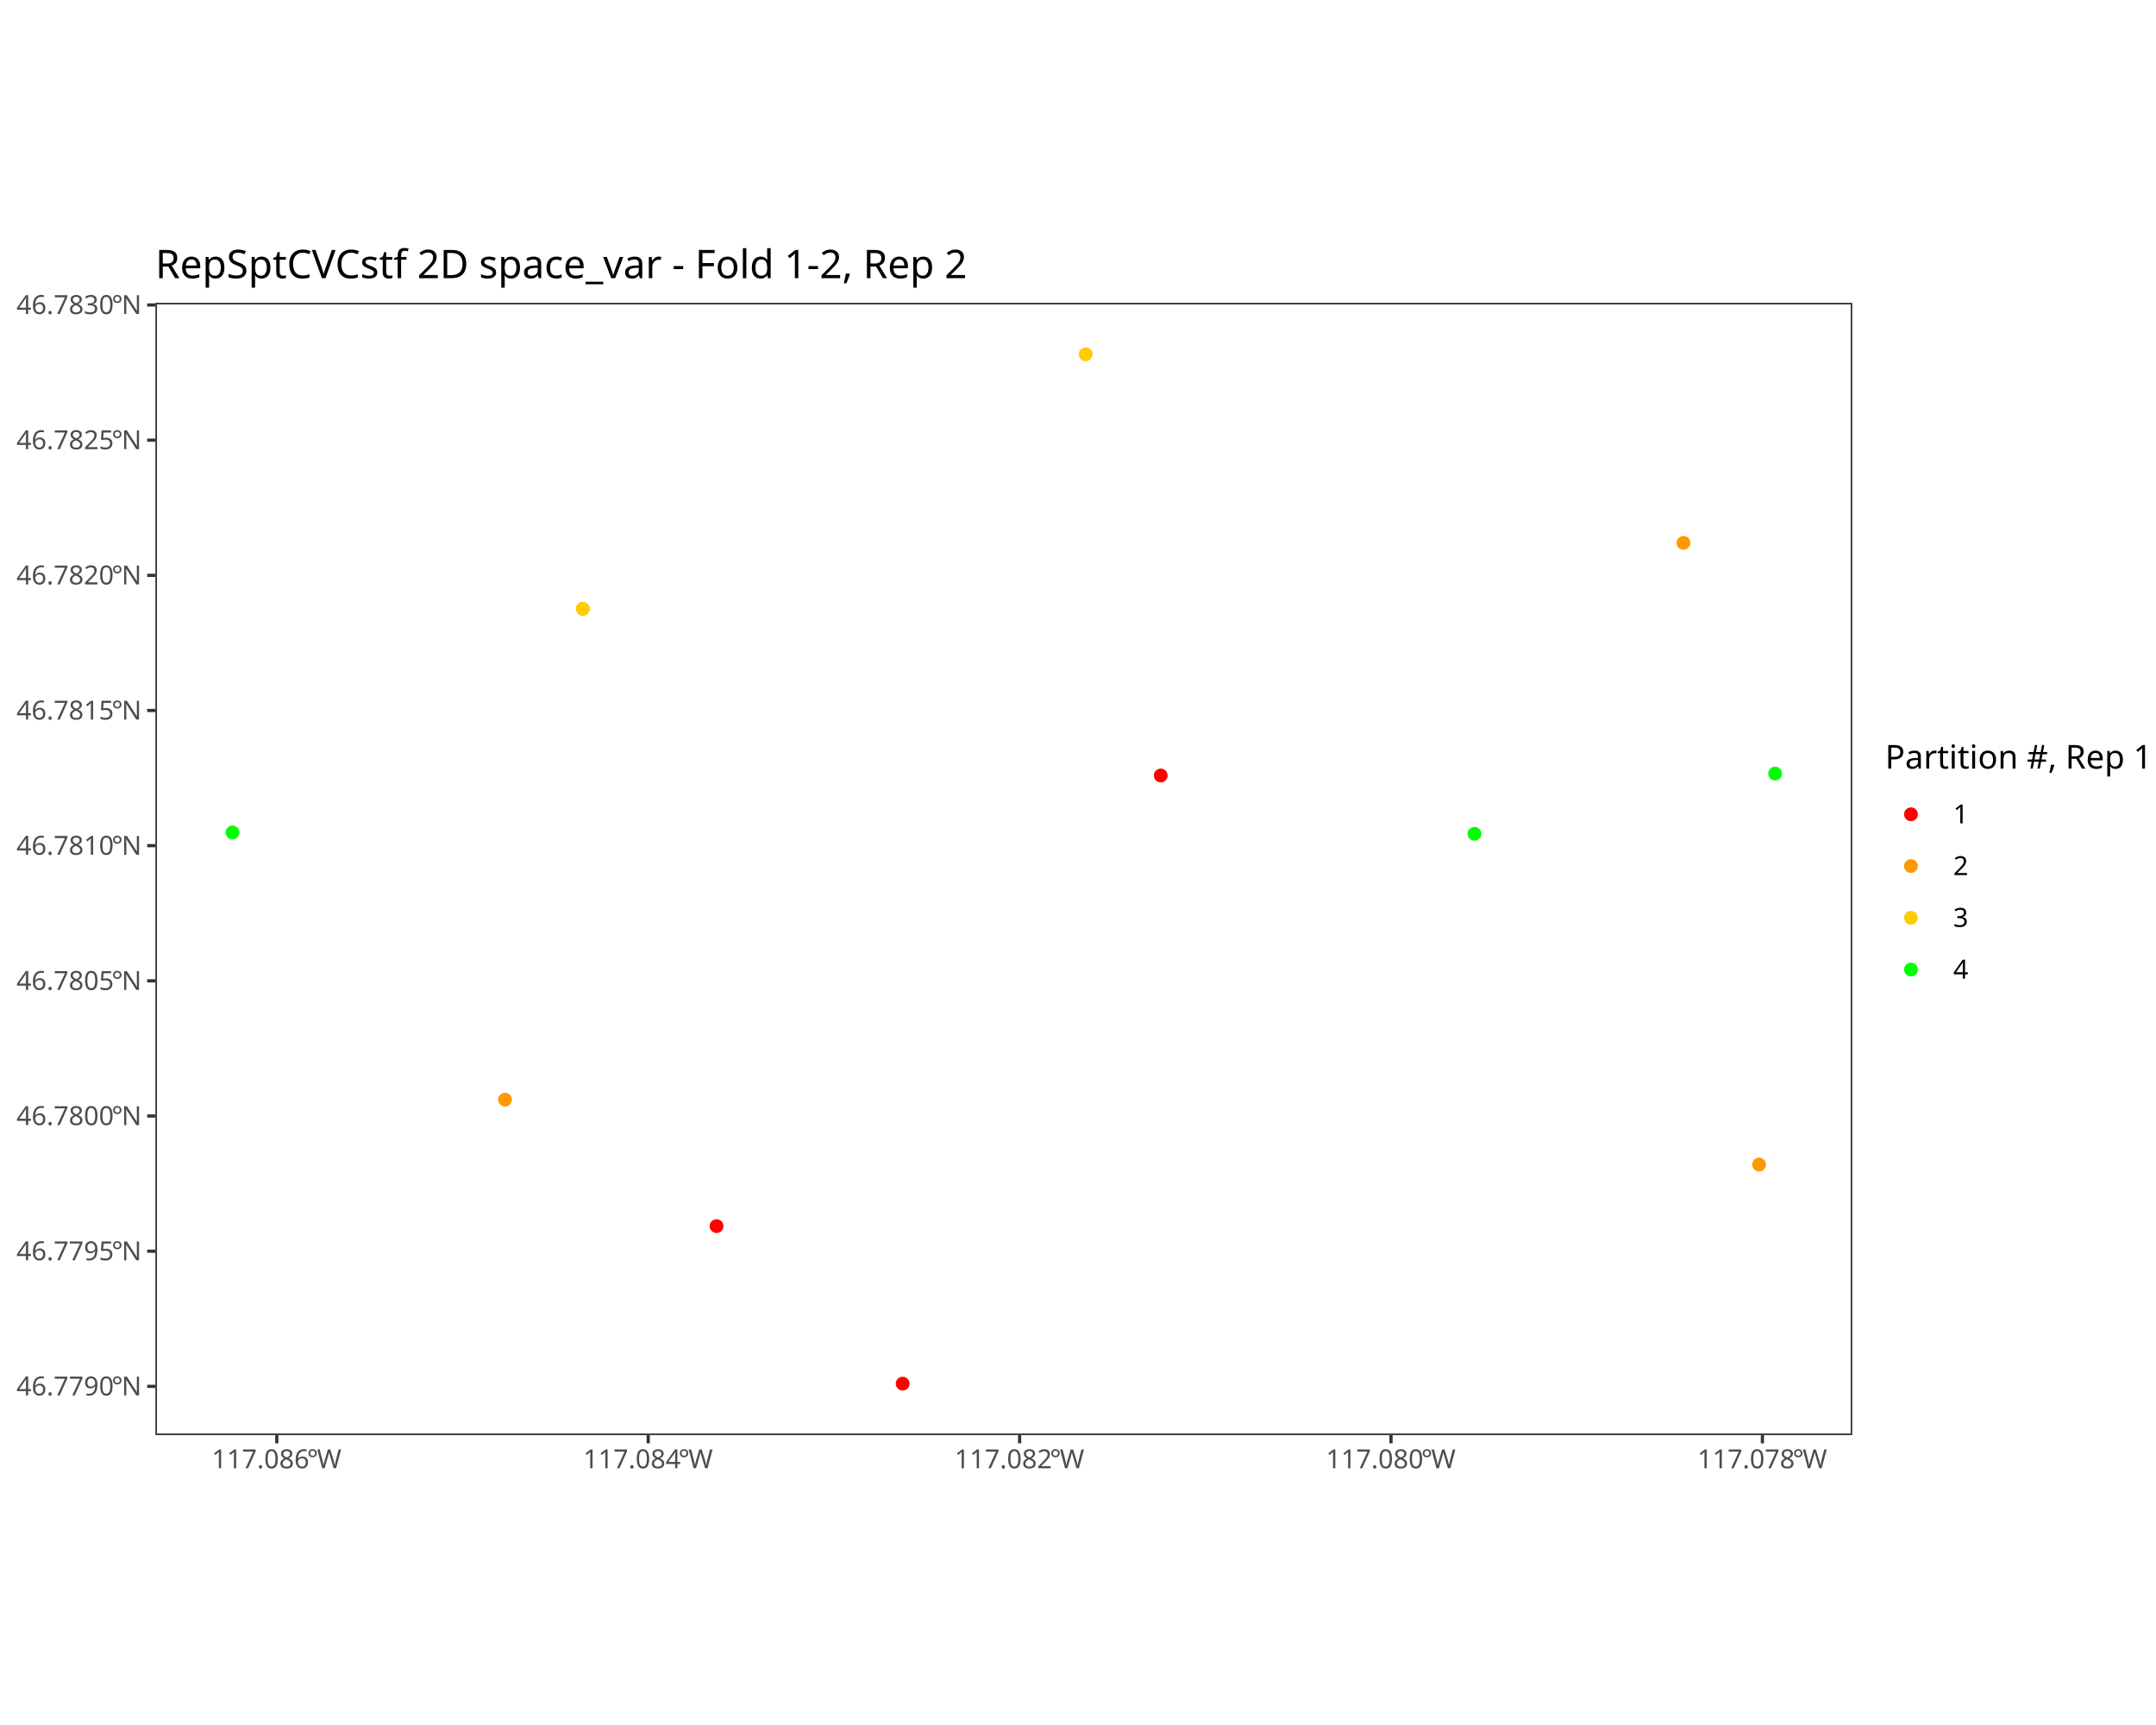
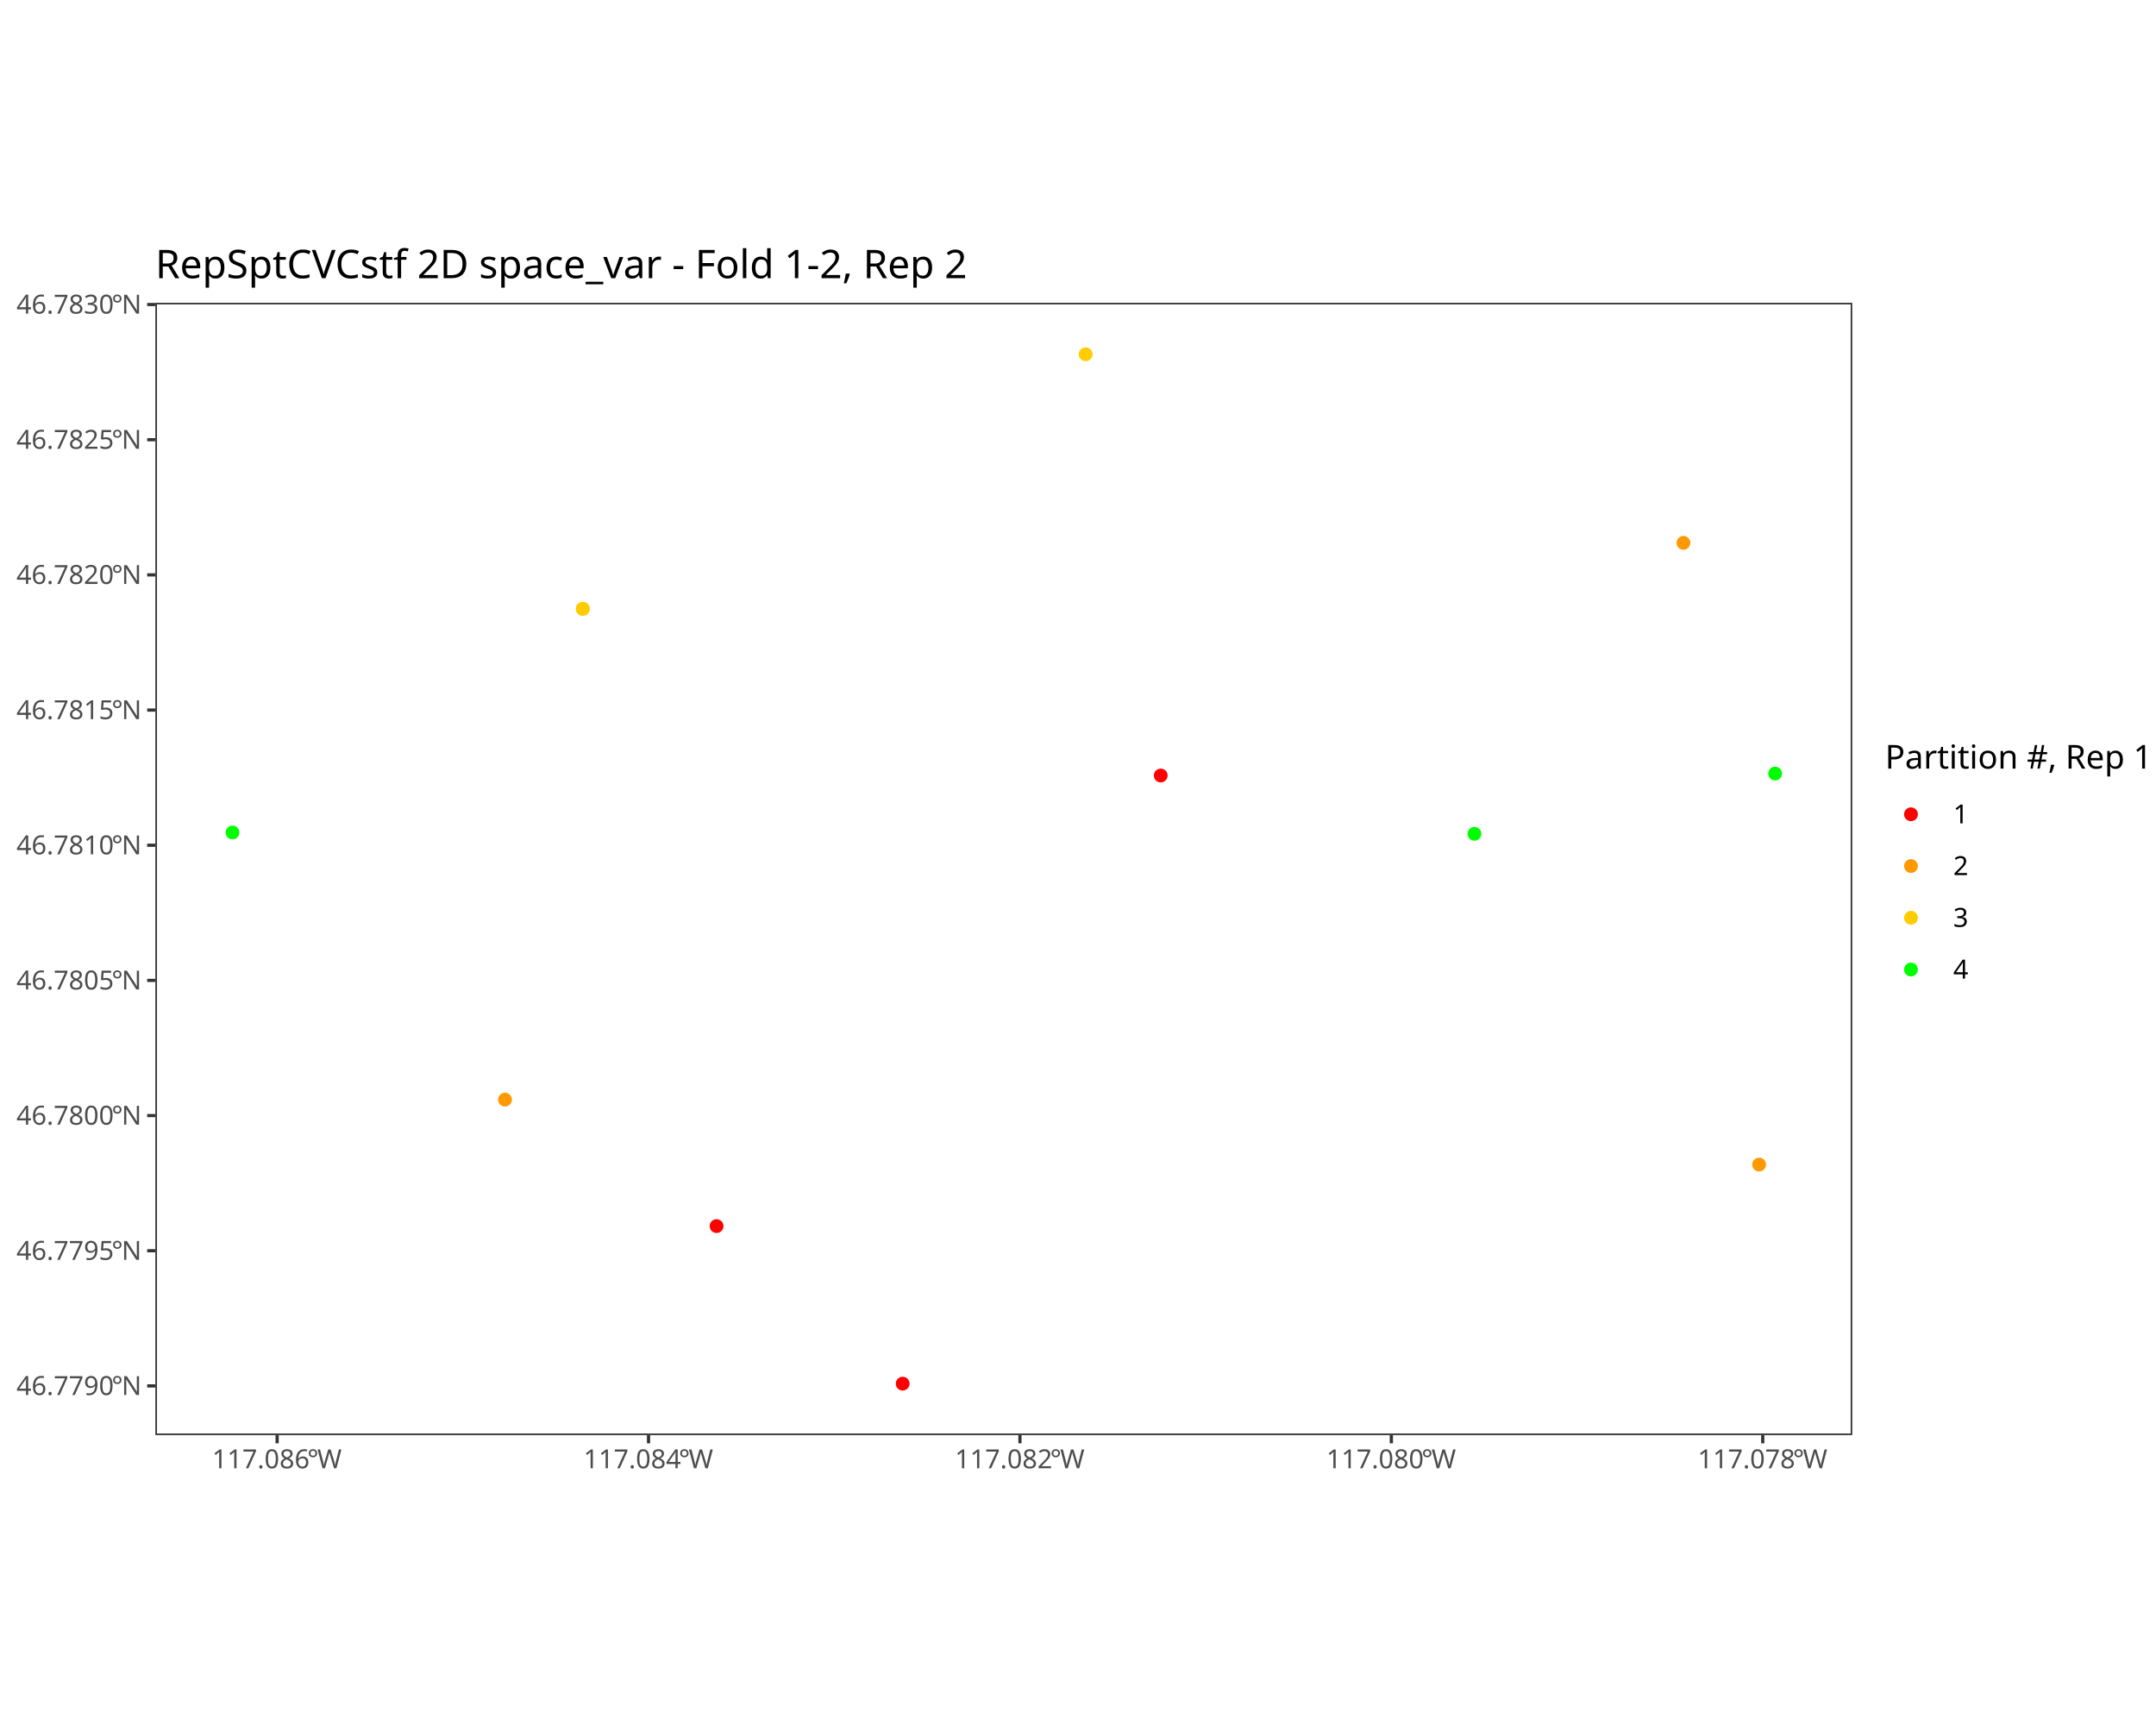
<svg xmlns="http://www.w3.org/2000/svg" class="svglite" data-engine-version="2.0" width="720.00pt" height="576.00pt" viewBox="0 0 720.00 576.00">
  <defs>
    <style type="text/css">
    .svglite line, .svglite polyline, .svglite polygon, .svglite path, .svglite rect, .svglite circle {
      fill: none;
      stroke: #000000;
      stroke-linecap: round;
      stroke-linejoin: round;
      stroke-miterlimit: 10.00;
    }
  </style>
  </defs>
  <rect width="100%" height="100%" style="stroke: none; fill: #FFFFFF;" />
  <defs>
    <clipPath id="cpMC4wMHw3MjAuMDB8MC4wMHw1NzYuMDA=">
      <rect x="0.00" y="0.00" width="720.00" height="576.00" />
    </clipPath>
  </defs>
  <g clip-path="url(#cpMC4wMHw3MjAuMDB8MC4wMHw1NzYuMDA=)">
</g>
  <defs>
    <clipPath id="cpMC4wMHw3MjAuMDB8NzguMzN8NDk3LjY3">
      <rect x="0.00" y="78.33" width="720.00" height="419.35" />
    </clipPath>
  </defs>
  <g clip-path="url(#cpMC4wMHw3MjAuMDB8NzguMzN8NDk3LjY3)">
    <rect x="0.00" y="78.33" width="720.00" height="419.35" style="stroke-width: 1.07; stroke: #FFFFFF; fill: #FFFFFF;" />
  </g>
  <g clip-path="url(#cpMC4wMHw3MjAuMDB8MC4wMHw1NzYuMDA=)">
</g>
  <defs>
    <clipPath id="cpNTEuODl8NjE4LjU3fDEwMS4xMXw0NzkuMjE=">
      <rect x="51.89" y="101.11" width="566.68" height="378.09" />
    </clipPath>
  </defs>
  <g clip-path="url(#cpNTEuODl8NjE4LjU3fDEwMS4xMXw0NzkuMjE=)">
    <rect x="51.89" y="101.11" width="566.68" height="378.09" style="stroke-width: 1.07; stroke: none; fill: #FFFFFF;" />
    <circle cx="239.30" cy="409.41" r="1.95" style="stroke-width: 0.71; stroke: #FF0000; stroke-linecap: butt; fill: #FF0000;" />
    <circle cx="387.63" cy="258.95" r="1.95" style="stroke-width: 0.71; stroke: #FF0000; stroke-linecap: butt; fill: #FF0000;" />
    <circle cx="301.45" cy="462.02" r="1.95" style="stroke-width: 0.71; stroke: #FF0000; stroke-linecap: butt; fill: #FF0000;" />
    <circle cx="168.65" cy="367.18" r="1.95" style="stroke-width: 0.71; stroke: #FF9900; stroke-linecap: butt; fill: #FF9900;" />
    <circle cx="562.19" cy="181.27" r="1.95" style="stroke-width: 0.71; stroke: #FF9900; stroke-linecap: butt; fill: #FF9900;" />
    <circle cx="587.46" cy="388.86" r="1.95" style="stroke-width: 0.71; stroke: #FF9900; stroke-linecap: butt; fill: #FF9900;" />
    <circle cx="194.62" cy="203.29" r="1.95" style="stroke-width: 0.71; stroke: #FFCC00; stroke-linecap: butt; fill: #FFCC00;" />
    <circle cx="362.56" cy="118.30" r="1.95" style="stroke-width: 0.71; stroke: #FFCC00; stroke-linecap: butt; fill: #FFCC00;" />
    <circle cx="194.62" cy="203.29" r="1.95" style="stroke-width: 0.71; stroke: #FFCC00; stroke-linecap: butt; fill: #FFCC00;" />
    <circle cx="492.39" cy="278.42" r="1.95" style="stroke-width: 0.71; stroke: #00FF00; stroke-linecap: butt; fill: #00FF00;" />
    <circle cx="77.65" cy="277.98" r="1.95" style="stroke-width: 0.71; stroke: #00FF00; stroke-linecap: butt; fill: #00FF00;" />
    <circle cx="592.81" cy="258.30" r="1.95" style="stroke-width: 0.71; stroke: #00FF00; stroke-linecap: butt; fill: #00FF00;" />
    <rect x="51.89" y="101.11" width="566.68" height="378.09" style="stroke-width: 1.07; stroke: #333333;" />
  </g>
  <g clip-path="url(#cpMC4wMHw3MjAuMDB8MC4wMHw1NzYuMDA=)">
-     <text x="5.48" y="465.95" style="font-size: 8.80px; fill: #4D4D4D; font-family: sans;" textLength="31.81px" lengthAdjust="spacingAndGlyphs">46.7790</text>
-     <text x="37.29" y="465.95" style="font-size: 8.80px; fill: #4D4D4D; font-family: sans;" textLength="3.31px" lengthAdjust="spacingAndGlyphs">°</text>
-     <text x="40.60" y="465.95" style="font-size: 8.80px; fill: #4D4D4D; font-family: sans;" textLength="6.36px" lengthAdjust="spacingAndGlyphs">N</text>
-     <text x="5.48" y="420.82" style="font-size: 8.80px; fill: #4D4D4D; font-family: sans;" textLength="31.81px" lengthAdjust="spacingAndGlyphs">46.7795</text>
-     <text x="37.29" y="420.82" style="font-size: 8.80px; fill: #4D4D4D; font-family: sans;" textLength="3.31px" lengthAdjust="spacingAndGlyphs">°</text>
-     <text x="40.60" y="420.82" style="font-size: 8.80px; fill: #4D4D4D; font-family: sans;" textLength="6.36px" lengthAdjust="spacingAndGlyphs">N</text>
-     <text x="5.48" y="375.68" style="font-size: 8.80px; fill: #4D4D4D; font-family: sans;" textLength="31.81px" lengthAdjust="spacingAndGlyphs">46.7800</text>
-     <text x="37.29" y="375.68" style="font-size: 8.80px; fill: #4D4D4D; font-family: sans;" textLength="3.31px" lengthAdjust="spacingAndGlyphs">°</text>
-     <text x="40.60" y="375.68" style="font-size: 8.80px; fill: #4D4D4D; font-family: sans;" textLength="6.36px" lengthAdjust="spacingAndGlyphs">N</text>
-     <text x="5.48" y="330.55" style="font-size: 8.80px; fill: #4D4D4D; font-family: sans;" textLength="31.81px" lengthAdjust="spacingAndGlyphs">46.7805</text>
-     <text x="37.29" y="330.55" style="font-size: 8.80px; fill: #4D4D4D; font-family: sans;" textLength="3.31px" lengthAdjust="spacingAndGlyphs">°</text>
-     <text x="40.60" y="330.55" style="font-size: 8.80px; fill: #4D4D4D; font-family: sans;" textLength="6.36px" lengthAdjust="spacingAndGlyphs">N</text>
-     <text x="5.48" y="285.41" style="font-size: 8.80px; fill: #4D4D4D; font-family: sans;" textLength="31.81px" lengthAdjust="spacingAndGlyphs">46.7810</text>
-     <text x="37.29" y="285.41" style="font-size: 8.80px; fill: #4D4D4D; font-family: sans;" textLength="3.31px" lengthAdjust="spacingAndGlyphs">°</text>
-     <text x="40.60" y="285.41" style="font-size: 8.80px; fill: #4D4D4D; font-family: sans;" textLength="6.36px" lengthAdjust="spacingAndGlyphs">N</text>
-     <text x="5.48" y="240.27" style="font-size: 8.80px; fill: #4D4D4D; font-family: sans;" textLength="31.81px" lengthAdjust="spacingAndGlyphs">46.7815</text>
-     <text x="37.29" y="240.27" style="font-size: 8.80px; fill: #4D4D4D; font-family: sans;" textLength="3.31px" lengthAdjust="spacingAndGlyphs">°</text>
-     <text x="40.60" y="240.27" style="font-size: 8.80px; fill: #4D4D4D; font-family: sans;" textLength="6.36px" lengthAdjust="spacingAndGlyphs">N</text>
-     <text x="5.48" y="195.14" style="font-size: 8.80px; fill: #4D4D4D; font-family: sans;" textLength="31.81px" lengthAdjust="spacingAndGlyphs">46.7820</text>
-     <text x="37.29" y="195.14" style="font-size: 8.80px; fill: #4D4D4D; font-family: sans;" textLength="3.31px" lengthAdjust="spacingAndGlyphs">°</text>
-     <text x="40.60" y="195.14" style="font-size: 8.80px; fill: #4D4D4D; font-family: sans;" textLength="6.36px" lengthAdjust="spacingAndGlyphs">N</text>
-     <text x="5.48" y="150.00" style="font-size: 8.80px; fill: #4D4D4D; font-family: sans;" textLength="31.81px" lengthAdjust="spacingAndGlyphs">46.7825</text>
-     <text x="37.29" y="150.00" style="font-size: 8.80px; fill: #4D4D4D; font-family: sans;" textLength="3.31px" lengthAdjust="spacingAndGlyphs">°</text>
-     <text x="40.60" y="150.00" style="font-size: 8.80px; fill: #4D4D4D; font-family: sans;" textLength="6.36px" lengthAdjust="spacingAndGlyphs">N</text>
-     <text x="5.48" y="104.86" style="font-size: 8.80px; fill: #4D4D4D; font-family: sans;" textLength="31.81px" lengthAdjust="spacingAndGlyphs">46.7830</text>
-     <text x="37.29" y="104.86" style="font-size: 8.80px; fill: #4D4D4D; font-family: sans;" textLength="3.31px" lengthAdjust="spacingAndGlyphs">°</text>
-     <text x="40.60" y="104.86" style="font-size: 8.80px; fill: #4D4D4D; font-family: sans;" textLength="6.36px" lengthAdjust="spacingAndGlyphs">N</text>
-     <polyline points="49.15,462.92 51.89,462.92 " style="stroke-width: 1.07; stroke: #333333; stroke-linecap: butt;" />
-     <polyline points="49.15,417.79 51.89,417.79 " style="stroke-width: 1.07; stroke: #333333; stroke-linecap: butt;" />
-     <polyline points="49.15,372.65 51.89,372.65 " style="stroke-width: 1.07; stroke: #333333; stroke-linecap: butt;" />
-     <polyline points="49.15,327.52 51.89,327.52 " style="stroke-width: 1.07; stroke: #333333; stroke-linecap: butt;" />
-     <polyline points="49.15,282.38 51.89,282.38 " style="stroke-width: 1.07; stroke: #333333; stroke-linecap: butt;" />
-     <polyline points="49.15,237.24 51.89,237.24 " style="stroke-width: 1.07; stroke: #333333; stroke-linecap: butt;" />
-     <polyline points="49.15,192.11 51.89,192.11 " style="stroke-width: 1.07; stroke: #333333; stroke-linecap: butt;" />
-     <polyline points="49.15,146.97 51.89,146.97 " style="stroke-width: 1.07; stroke: #333333; stroke-linecap: butt;" />
-     <polyline points="49.15,101.83 51.89,101.83 " style="stroke-width: 1.07; stroke: #333333; stroke-linecap: butt;" />
-     <polyline points="92.44,481.94 92.44,479.21 " style="stroke-width: 1.07; stroke: #333333; stroke-linecap: butt;" />
-     <polyline points="216.47,481.94 216.47,479.21 " style="stroke-width: 1.07; stroke: #333333; stroke-linecap: butt;" />
-     <polyline points="340.50,481.94 340.50,479.21 " style="stroke-width: 1.07; stroke: #333333; stroke-linecap: butt;" />
-     <polyline points="464.53,481.94 464.53,479.21 " style="stroke-width: 1.07; stroke: #333333; stroke-linecap: butt;" />
-     <polyline points="588.56,481.94 588.56,479.21 " style="stroke-width: 1.07; stroke: #333333; stroke-linecap: butt;" />
-     <text x="70.72" y="490.28" style="font-size: 8.80px; fill: #4D4D4D; font-family: sans;" textLength="31.81px" lengthAdjust="spacingAndGlyphs">117.086</text>
-     <text x="102.53" y="490.28" style="font-size: 8.80px; fill: #4D4D4D; font-family: sans;" textLength="3.31px" lengthAdjust="spacingAndGlyphs">°</text>
-     <text x="105.84" y="490.28" style="font-size: 8.80px; fill: #4D4D4D; font-family: sans;" textLength="8.31px" lengthAdjust="spacingAndGlyphs">W</text>
-     <text x="194.75" y="490.28" style="font-size: 8.80px; fill: #4D4D4D; font-family: sans;" textLength="31.81px" lengthAdjust="spacingAndGlyphs">117.084</text>
-     <text x="226.56" y="490.28" style="font-size: 8.80px; fill: #4D4D4D; font-family: sans;" textLength="3.31px" lengthAdjust="spacingAndGlyphs">°</text>
-     <text x="229.88" y="490.28" style="font-size: 8.80px; fill: #4D4D4D; font-family: sans;" textLength="8.31px" lengthAdjust="spacingAndGlyphs">W</text>
-     <text x="318.78" y="490.28" style="font-size: 8.80px; fill: #4D4D4D; font-family: sans;" textLength="31.81px" lengthAdjust="spacingAndGlyphs">117.082</text>
-     <text x="350.60" y="490.28" style="font-size: 8.80px; fill: #4D4D4D; font-family: sans;" textLength="3.31px" lengthAdjust="spacingAndGlyphs">°</text>
-     <text x="353.91" y="490.28" style="font-size: 8.80px; fill: #4D4D4D; font-family: sans;" textLength="8.31px" lengthAdjust="spacingAndGlyphs">W</text>
-     <text x="442.81" y="490.28" style="font-size: 8.80px; fill: #4D4D4D; font-family: sans;" textLength="31.81px" lengthAdjust="spacingAndGlyphs">117.080</text>
-     <text x="474.63" y="490.28" style="font-size: 8.80px; fill: #4D4D4D; font-family: sans;" textLength="3.31px" lengthAdjust="spacingAndGlyphs">°</text>
-     <text x="477.94" y="490.28" style="font-size: 8.80px; fill: #4D4D4D; font-family: sans;" textLength="8.31px" lengthAdjust="spacingAndGlyphs">W</text>
-     <text x="566.84" y="490.28" style="font-size: 8.80px; fill: #4D4D4D; font-family: sans;" textLength="31.81px" lengthAdjust="spacingAndGlyphs">117.078</text>
-     <text x="598.66" y="490.28" style="font-size: 8.80px; fill: #4D4D4D; font-family: sans;" textLength="3.31px" lengthAdjust="spacingAndGlyphs">°</text>
-     <text x="601.97" y="490.28" style="font-size: 8.80px; fill: #4D4D4D; font-family: sans;" textLength="8.31px" lengthAdjust="spacingAndGlyphs">W</text>
+     <text x="5.48" y="465.81" style="font-size: 8.80px; fill: #4D4D4D; font-family: sans;" textLength="31.81px" lengthAdjust="spacingAndGlyphs">46.7790</text>
+     <text x="37.29" y="465.81" style="font-size: 8.80px; fill: #4D4D4D; font-family: sans;" textLength="3.31px" lengthAdjust="spacingAndGlyphs">°</text>
+     <text x="40.60" y="465.81" style="font-size: 8.80px; fill: #4D4D4D; font-family: sans;" textLength="6.36px" lengthAdjust="spacingAndGlyphs">N</text>
+     <text x="5.48" y="420.68" style="font-size: 8.80px; fill: #4D4D4D; font-family: sans;" textLength="31.81px" lengthAdjust="spacingAndGlyphs">46.7795</text>
+     <text x="37.29" y="420.68" style="font-size: 8.80px; fill: #4D4D4D; font-family: sans;" textLength="3.31px" lengthAdjust="spacingAndGlyphs">°</text>
+     <text x="40.60" y="420.68" style="font-size: 8.80px; fill: #4D4D4D; font-family: sans;" textLength="6.36px" lengthAdjust="spacingAndGlyphs">N</text>
+     <text x="5.48" y="375.54" style="font-size: 8.80px; fill: #4D4D4D; font-family: sans;" textLength="31.81px" lengthAdjust="spacingAndGlyphs">46.7800</text>
+     <text x="37.29" y="375.54" style="font-size: 8.80px; fill: #4D4D4D; font-family: sans;" textLength="3.31px" lengthAdjust="spacingAndGlyphs">°</text>
+     <text x="40.60" y="375.54" style="font-size: 8.80px; fill: #4D4D4D; font-family: sans;" textLength="6.36px" lengthAdjust="spacingAndGlyphs">N</text>
+     <text x="5.48" y="330.40" style="font-size: 8.80px; fill: #4D4D4D; font-family: sans;" textLength="31.81px" lengthAdjust="spacingAndGlyphs">46.7805</text>
+     <text x="37.29" y="330.40" style="font-size: 8.80px; fill: #4D4D4D; font-family: sans;" textLength="3.31px" lengthAdjust="spacingAndGlyphs">°</text>
+     <text x="40.60" y="330.40" style="font-size: 8.80px; fill: #4D4D4D; font-family: sans;" textLength="6.36px" lengthAdjust="spacingAndGlyphs">N</text>
+     <text x="5.48" y="285.27" style="font-size: 8.80px; fill: #4D4D4D; font-family: sans;" textLength="31.81px" lengthAdjust="spacingAndGlyphs">46.7810</text>
+     <text x="37.29" y="285.27" style="font-size: 8.80px; fill: #4D4D4D; font-family: sans;" textLength="3.31px" lengthAdjust="spacingAndGlyphs">°</text>
+     <text x="40.60" y="285.27" style="font-size: 8.80px; fill: #4D4D4D; font-family: sans;" textLength="6.36px" lengthAdjust="spacingAndGlyphs">N</text>
+     <text x="5.48" y="240.13" style="font-size: 8.80px; fill: #4D4D4D; font-family: sans;" textLength="31.81px" lengthAdjust="spacingAndGlyphs">46.7815</text>
+     <text x="37.29" y="240.13" style="font-size: 8.80px; fill: #4D4D4D; font-family: sans;" textLength="3.31px" lengthAdjust="spacingAndGlyphs">°</text>
+     <text x="40.60" y="240.13" style="font-size: 8.80px; fill: #4D4D4D; font-family: sans;" textLength="6.36px" lengthAdjust="spacingAndGlyphs">N</text>
+     <text x="5.48" y="194.99" style="font-size: 8.80px; fill: #4D4D4D; font-family: sans;" textLength="31.81px" lengthAdjust="spacingAndGlyphs">46.7820</text>
+     <text x="37.29" y="194.99" style="font-size: 8.80px; fill: #4D4D4D; font-family: sans;" textLength="3.31px" lengthAdjust="spacingAndGlyphs">°</text>
+     <text x="40.60" y="194.99" style="font-size: 8.80px; fill: #4D4D4D; font-family: sans;" textLength="6.36px" lengthAdjust="spacingAndGlyphs">N</text>
+     <text x="5.48" y="149.86" style="font-size: 8.80px; fill: #4D4D4D; font-family: sans;" textLength="31.81px" lengthAdjust="spacingAndGlyphs">46.7825</text>
+     <text x="37.29" y="149.86" style="font-size: 8.80px; fill: #4D4D4D; font-family: sans;" textLength="3.31px" lengthAdjust="spacingAndGlyphs">°</text>
+     <text x="40.60" y="149.86" style="font-size: 8.80px; fill: #4D4D4D; font-family: sans;" textLength="6.36px" lengthAdjust="spacingAndGlyphs">N</text>
+     <text x="5.48" y="104.72" style="font-size: 8.80px; fill: #4D4D4D; font-family: sans;" textLength="31.81px" lengthAdjust="spacingAndGlyphs">46.7830</text>
+     <text x="37.29" y="104.72" style="font-size: 8.80px; fill: #4D4D4D; font-family: sans;" textLength="3.31px" lengthAdjust="spacingAndGlyphs">°</text>
+     <text x="40.60" y="104.72" style="font-size: 8.80px; fill: #4D4D4D; font-family: sans;" textLength="6.36px" lengthAdjust="spacingAndGlyphs">N</text>
+     <polyline points="49.15,462.78 51.89,462.78 " style="stroke-width: 1.07; stroke: #333333; stroke-linecap: butt;" />
+     <polyline points="49.15,417.64 51.89,417.64 " style="stroke-width: 1.07; stroke: #333333; stroke-linecap: butt;" />
+     <polyline points="49.15,372.51 51.89,372.51 " style="stroke-width: 1.07; stroke: #333333; stroke-linecap: butt;" />
+     <polyline points="49.15,327.37 51.89,327.37 " style="stroke-width: 1.07; stroke: #333333; stroke-linecap: butt;" />
+     <polyline points="49.15,282.24 51.89,282.24 " style="stroke-width: 1.07; stroke: #333333; stroke-linecap: butt;" />
+     <polyline points="49.15,237.10 51.89,237.10 " style="stroke-width: 1.07; stroke: #333333; stroke-linecap: butt;" />
+     <polyline points="49.15,191.96 51.89,191.96 " style="stroke-width: 1.07; stroke: #333333; stroke-linecap: butt;" />
+     <polyline points="49.15,146.83 51.89,146.83 " style="stroke-width: 1.07; stroke: #333333; stroke-linecap: butt;" />
+     <polyline points="49.15,101.69 51.89,101.69 " style="stroke-width: 1.07; stroke: #333333; stroke-linecap: butt;" />
+     <polyline points="92.55,481.94 92.55,479.21 " style="stroke-width: 1.07; stroke: #333333; stroke-linecap: butt;" />
+     <polyline points="216.58,481.94 216.58,479.21 " style="stroke-width: 1.07; stroke: #333333; stroke-linecap: butt;" />
+     <polyline points="340.61,481.94 340.61,479.21 " style="stroke-width: 1.07; stroke: #333333; stroke-linecap: butt;" />
+     <polyline points="464.64,481.94 464.64,479.21 " style="stroke-width: 1.07; stroke: #333333; stroke-linecap: butt;" />
+     <polyline points="588.67,481.94 588.67,479.21 " style="stroke-width: 1.07; stroke: #333333; stroke-linecap: butt;" />
+     <text x="70.83" y="490.28" style="font-size: 8.80px; fill: #4D4D4D; font-family: sans;" textLength="31.81px" lengthAdjust="spacingAndGlyphs">117.086</text>
+     <text x="102.64" y="490.28" style="font-size: 8.80px; fill: #4D4D4D; font-family: sans;" textLength="3.31px" lengthAdjust="spacingAndGlyphs">°</text>
+     <text x="105.95" y="490.28" style="font-size: 8.80px; fill: #4D4D4D; font-family: sans;" textLength="8.31px" lengthAdjust="spacingAndGlyphs">W</text>
+     <text x="194.86" y="490.28" style="font-size: 8.80px; fill: #4D4D4D; font-family: sans;" textLength="31.81px" lengthAdjust="spacingAndGlyphs">117.084</text>
+     <text x="226.67" y="490.28" style="font-size: 8.80px; fill: #4D4D4D; font-family: sans;" textLength="3.31px" lengthAdjust="spacingAndGlyphs">°</text>
+     <text x="229.98" y="490.28" style="font-size: 8.80px; fill: #4D4D4D; font-family: sans;" textLength="8.31px" lengthAdjust="spacingAndGlyphs">W</text>
+     <text x="318.89" y="490.28" style="font-size: 8.80px; fill: #4D4D4D; font-family: sans;" textLength="31.81px" lengthAdjust="spacingAndGlyphs">117.082</text>
+     <text x="350.70" y="490.28" style="font-size: 8.80px; fill: #4D4D4D; font-family: sans;" textLength="3.31px" lengthAdjust="spacingAndGlyphs">°</text>
+     <text x="354.02" y="490.28" style="font-size: 8.80px; fill: #4D4D4D; font-family: sans;" textLength="8.31px" lengthAdjust="spacingAndGlyphs">W</text>
+     <text x="442.92" y="490.28" style="font-size: 8.80px; fill: #4D4D4D; font-family: sans;" textLength="31.81px" lengthAdjust="spacingAndGlyphs">117.080</text>
+     <text x="474.74" y="490.28" style="font-size: 8.80px; fill: #4D4D4D; font-family: sans;" textLength="3.31px" lengthAdjust="spacingAndGlyphs">°</text>
+     <text x="478.05" y="490.28" style="font-size: 8.80px; fill: #4D4D4D; font-family: sans;" textLength="8.31px" lengthAdjust="spacingAndGlyphs">W</text>
+     <text x="566.95" y="490.28" style="font-size: 8.80px; fill: #4D4D4D; font-family: sans;" textLength="31.81px" lengthAdjust="spacingAndGlyphs">117.078</text>
+     <text x="598.77" y="490.28" style="font-size: 8.80px; fill: #4D4D4D; font-family: sans;" textLength="3.31px" lengthAdjust="spacingAndGlyphs">°</text>
+     <text x="602.08" y="490.28" style="font-size: 8.80px; fill: #4D4D4D; font-family: sans;" textLength="8.31px" lengthAdjust="spacingAndGlyphs">W</text>
    <rect x="629.53" y="247.93" width="84.99" height="84.45" style="stroke-width: 1.07; stroke: none; fill: #FFFFFF;" />
    <text x="629.53" y="256.64" style="font-size: 11.00px; font-family: sans;" textLength="84.99px" lengthAdjust="spacingAndGlyphs">Partition #, Rep 1</text>
    <rect x="629.53" y="263.26" width="17.28" height="17.28" style="stroke-width: 1.07; stroke: none; fill: #FFFFFF;" />
    <circle cx="638.17" cy="271.90" r="1.95" style="stroke-width: 0.71; stroke: #FF0000; fill: #FF0000;" />
    <rect x="629.53" y="280.54" width="17.28" height="17.28" style="stroke-width: 1.07; stroke: none; fill: #FFFFFF;" />
    <circle cx="638.17" cy="289.18" r="1.95" style="stroke-width: 0.71; stroke: #FF9900; fill: #FF9900;" />
    <rect x="629.53" y="297.82" width="17.28" height="17.28" style="stroke-width: 1.07; stroke: none; fill: #FFFFFF;" />
    <circle cx="638.17" cy="306.46" r="1.95" style="stroke-width: 0.71; stroke: #FFCC00; fill: #FFCC00;" />
    <rect x="629.53" y="315.10" width="17.28" height="17.28" style="stroke-width: 1.07; stroke: none; fill: #FFFFFF;" />
    <circle cx="638.17" cy="323.74" r="1.95" style="stroke-width: 0.71; stroke: #00FF00; fill: #00FF00;" />
    <text x="652.29" y="274.93" style="font-size: 8.80px; font-family: sans;" textLength="4.89px" lengthAdjust="spacingAndGlyphs">1</text>
    <text x="652.29" y="292.21" style="font-size: 8.80px; font-family: sans;" textLength="4.89px" lengthAdjust="spacingAndGlyphs">2</text>
    <text x="652.29" y="309.49" style="font-size: 8.80px; font-family: sans;" textLength="4.89px" lengthAdjust="spacingAndGlyphs">3</text>
    <text x="652.29" y="326.77" style="font-size: 8.80px; font-family: sans;" textLength="4.89px" lengthAdjust="spacingAndGlyphs">4</text>
    <text x="51.89" y="92.89" style="font-size: 13.20px; font-family: sans;" textLength="273.70px" lengthAdjust="spacingAndGlyphs">RepSptCVCstf 2D space_var - Fold 1-2, Rep 2</text>
  </g>
</svg>
